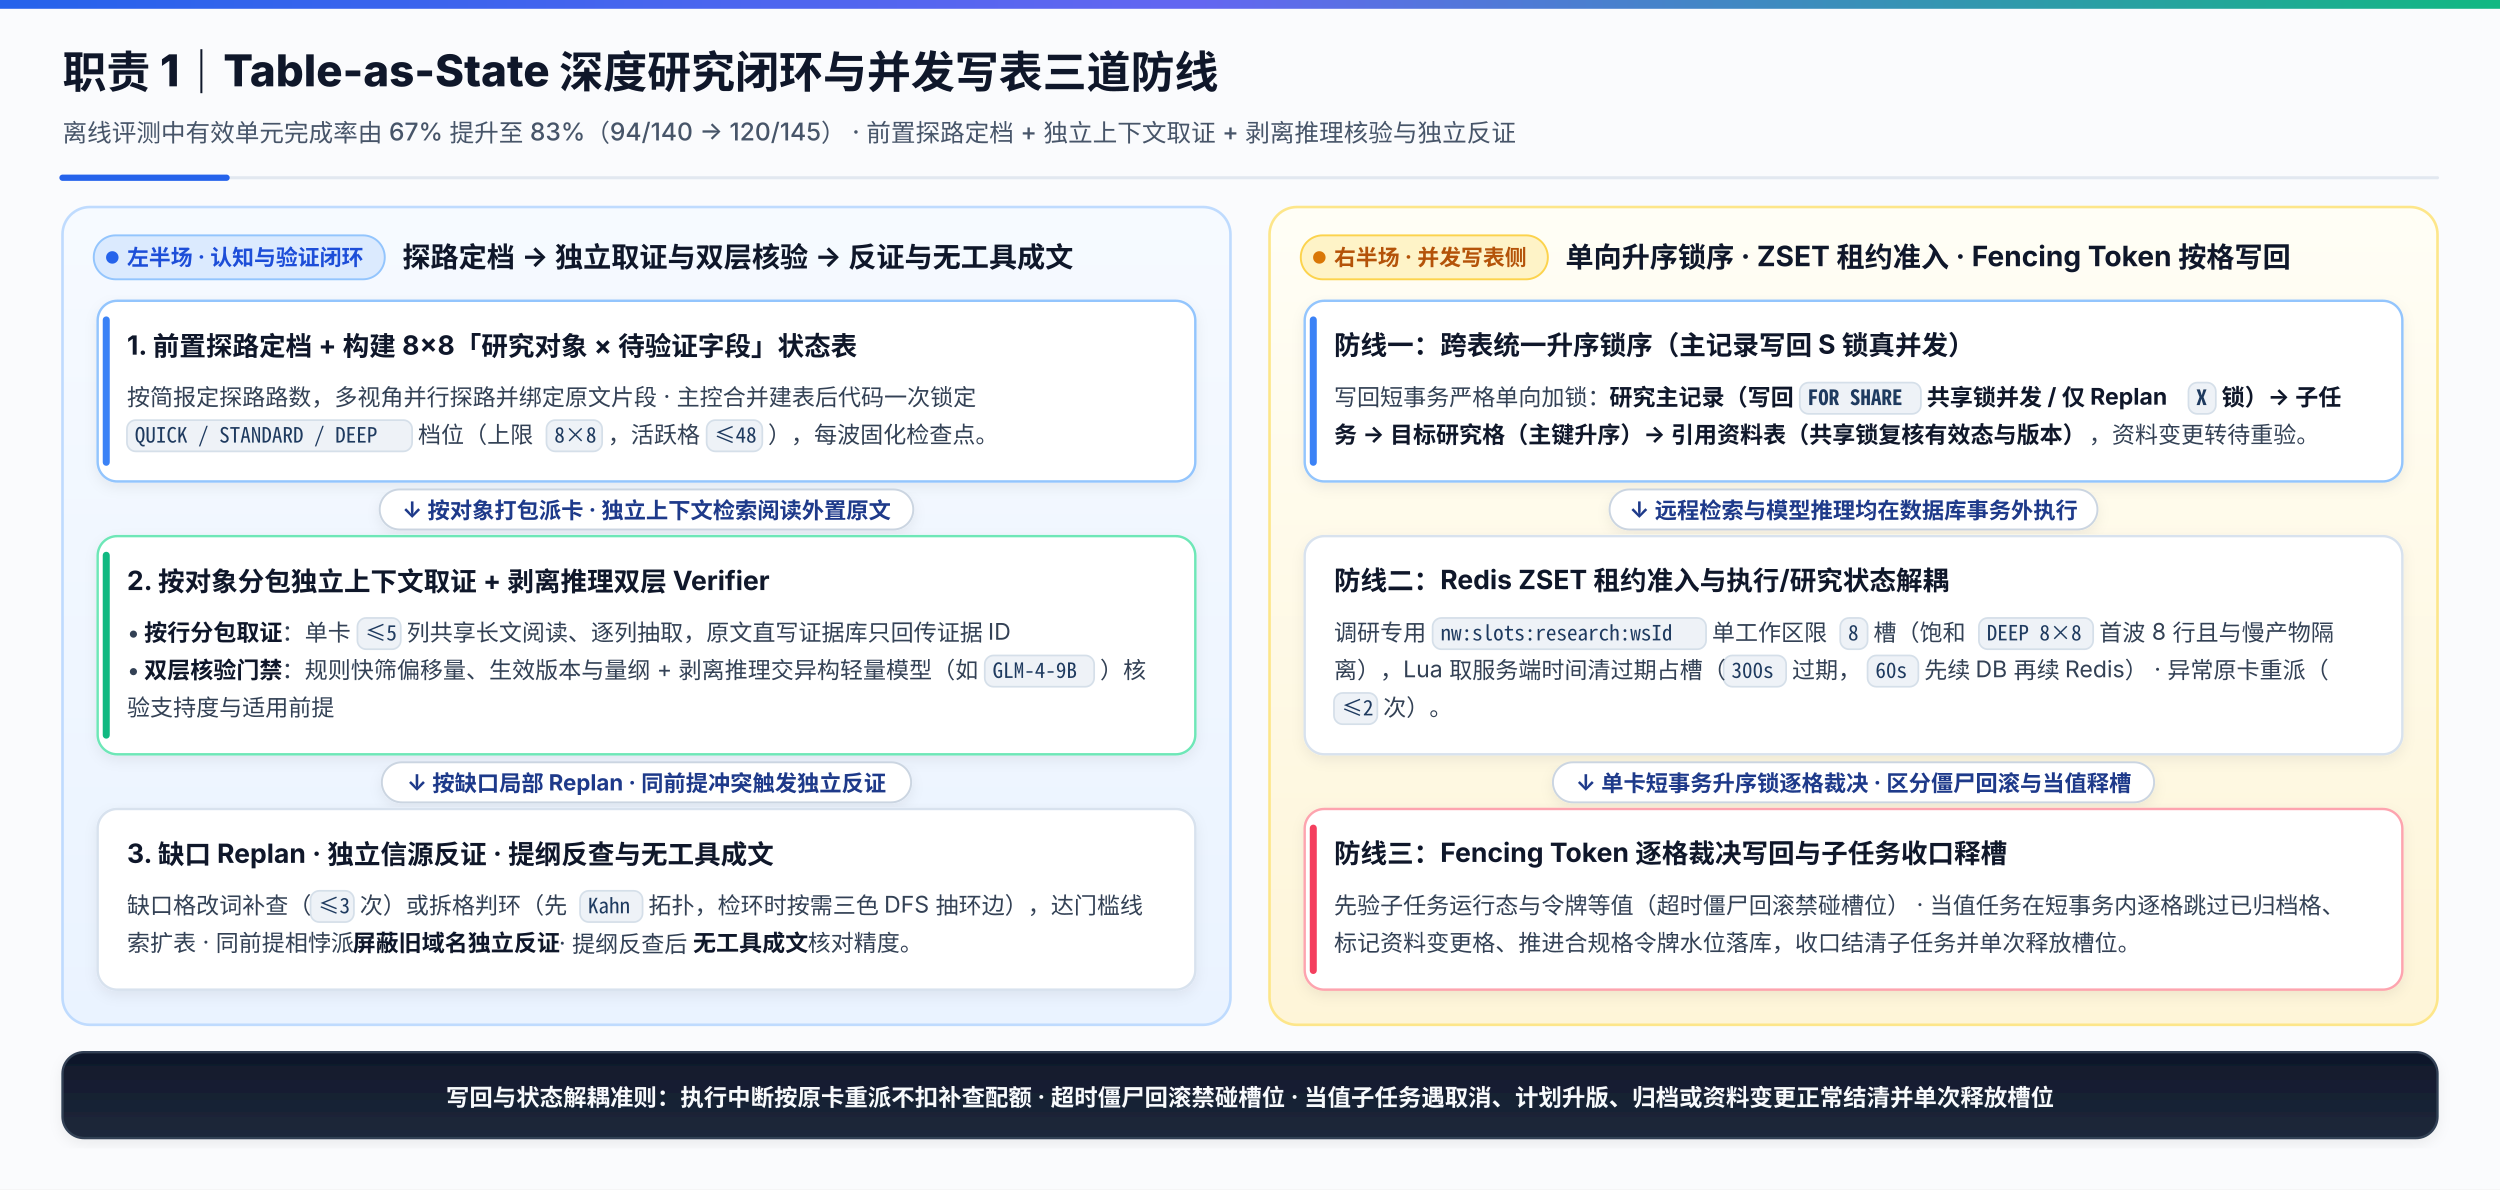
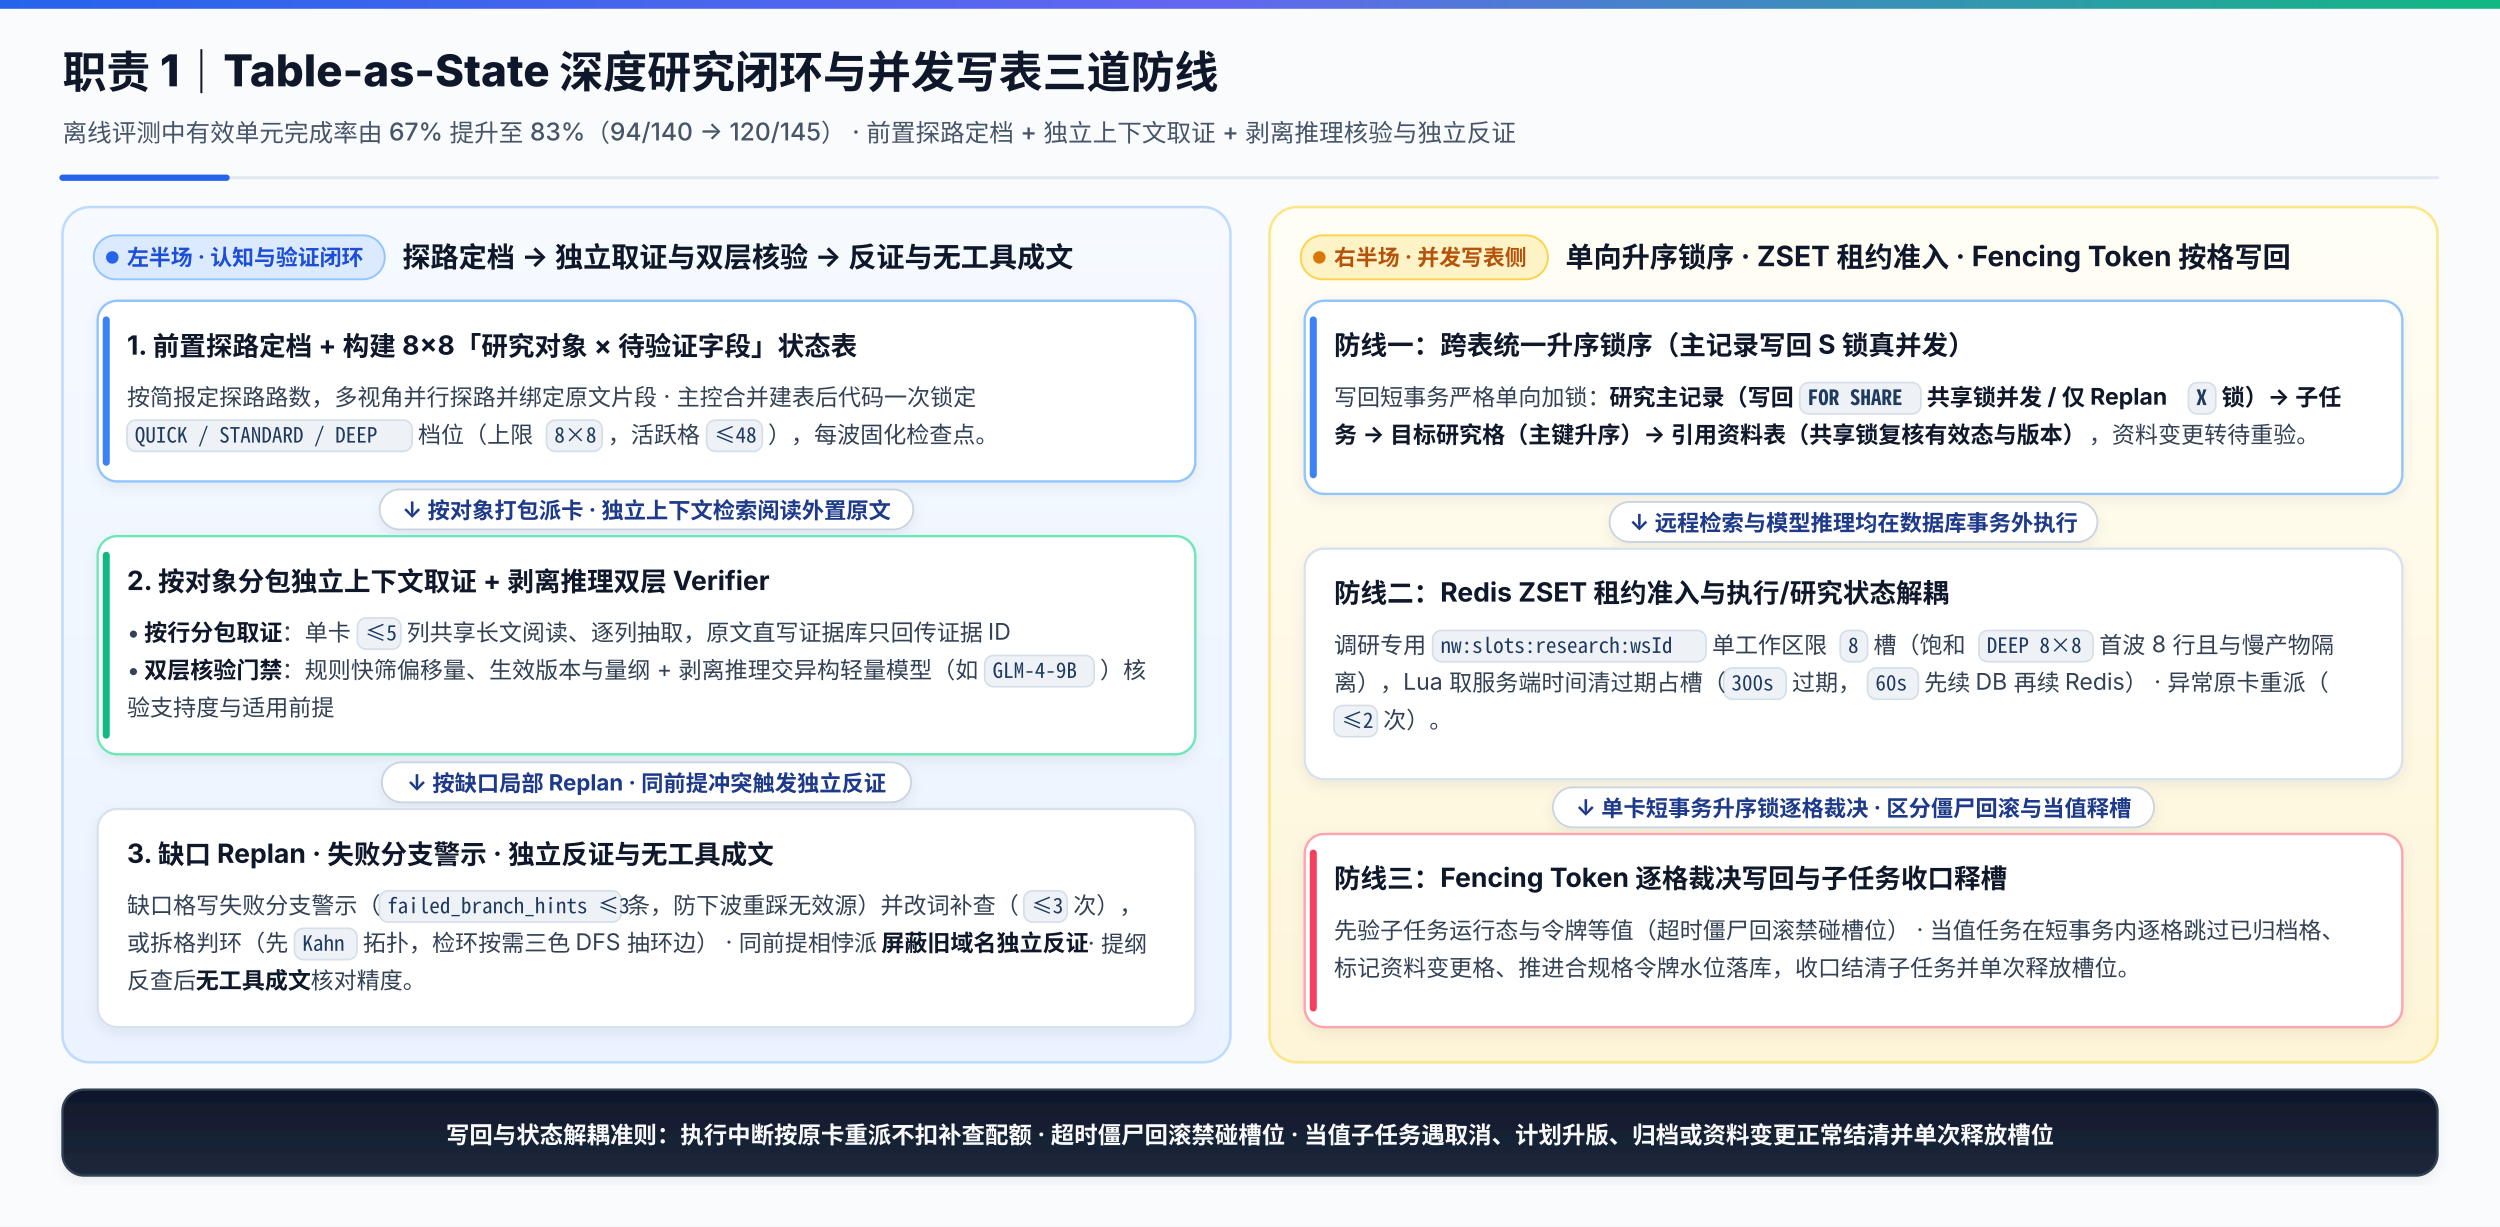
- <svg xmlns="http://www.w3.org/2000/svg" width="1280" height="609" viewBox="0 0 1280 609">
+ <svg xmlns="http://www.w3.org/2000/svg" width="1280" height="628" viewBox="0 0 1280 628">
  <defs>
    <linearGradient id="top-ribbon" x1="0%" y1="0%" x2="100%" y2="0%">
      <stop offset="0%" stop-color="#2563eb" />
      <stop offset="48%" stop-color="#6366f1" />
      <stop offset="100%" stop-color="#10b981" />
    </linearGradient>
    <filter id="card-shadow" x="-4%" y="-6%" width="108%" height="118%">
      <feDropShadow dx="0" dy="2.5" stdDeviation="3.2" flood-color="#0f172a" flood-opacity="0.065" />
    </filter>
    <linearGradient id="vg_0" x1="0%" y1="0%" x2="0%" y2="100%">
      <stop offset="0%" stop-color="#f6faff" />
      <stop offset="100%" stop-color="#eaf3ff" />
    </linearGradient>
    <linearGradient id="vg_1" x1="0%" y1="0%" x2="0%" y2="100%">
      <stop offset="0%" stop-color="#fffef6" />
      <stop offset="100%" stop-color="#fef5d8" />
    </linearGradient>
    <linearGradient id="vg_2" x1="0%" y1="0%" x2="0%" y2="100%">
      <stop offset="0%" stop-color="#0f172a" />
      <stop offset="100%" stop-color="#1e293b" />
    </linearGradient>
  </defs>
-   <rect x="0" y="0" width="1280" height="609" fill="#fafbfd" />
+   <rect x="0" y="0" width="1280" height="628" fill="#fafbfd" />
  <rect x="0" y="0" width="1280" height="4.5" fill="url(#top-ribbon)" />
  <line x1="32.0" y1="91.0" x2="1248.0" y2="91.0" stroke="#e2e8f0" stroke-width="1.6" stroke-linecap="round" />
  <line x1="32.0" y1="91.0" x2="116.0" y2="91.0" stroke="#2563eb" stroke-width="3.2" stroke-linecap="round" />
-   <rect x="32.0" y="106.0" width="598.0" height="418.7" fill="url(#vg_0)" stroke="#bfdbfe" stroke-width="1.35" rx="14" ry="14" />
+   <rect x="32.0" y="106.0" width="598.0" height="437.9" fill="url(#vg_0)" stroke="#bfdbfe" stroke-width="1.35" rx="14" ry="14" />
  <rect x="48.0" y="120.5" width="149.0" height="22.5" fill="#dbeafe" stroke="#93c5fd" stroke-width="1.0" rx="11.2" ry="11.2" />
-   <rect x="650.0" y="106.0" width="598.0" height="418.7" fill="url(#vg_1)" stroke="#fde68a" stroke-width="1.35" rx="14" ry="14" />
+   <rect x="650.0" y="106.0" width="598.0" height="437.9" fill="url(#vg_1)" stroke="#fde68a" stroke-width="1.35" rx="14" ry="14" />
  <rect x="666.0" y="120.5" width="126.5" height="22.5" fill="#fef3c7" stroke="#fcd34d" stroke-width="1.0" rx="11.2" ry="11.2" />
  <rect x="50.0" y="154.0" width="562.0" height="92.5" fill="#ffffff" stroke="#93c5fd" stroke-width="1.25" rx="10" ry="10" filter="url(#card-shadow)" />
  <rect x="52.6" y="162.0" width="3.6" height="76.5" fill="#3b82f6" rx="1.8" ry="1.8" />
  <rect x="65.0" y="215.1" width="146.0" height="16.0" fill="#eef2f7" stroke="#d5dfe9" stroke-width="0.9" rx="4.5" ry="4.5" />
  <rect x="279.8" y="215.1" width="28.5" height="16.0" fill="#eef2f7" stroke="#d5dfe9" stroke-width="0.9" rx="4.5" ry="4.5" />
  <rect x="361.8" y="215.1" width="28.5" height="16.0" fill="#eef2f7" stroke="#d5dfe9" stroke-width="0.9" rx="4.5" ry="4.5" />
  <rect x="194.4" y="250.6" width="273.2" height="20.5" fill="#ffffff" stroke="#cbd5e1" stroke-width="1.0" rx="10.2" ry="10.2" filter="url(#card-shadow)" />
  <rect x="50.0" y="274.5" width="562.0" height="111.7" fill="#ffffff" stroke="#6ee7b7" stroke-width="1.25" rx="10" ry="10" filter="url(#card-shadow)" />
  <rect x="52.6" y="282.5" width="3.6" height="95.7" fill="#10b981" rx="1.8" ry="1.8" />
  <rect x="183.0" y="316.4" width="22.2" height="16.0" fill="#eef2f7" stroke="#d5dfe9" stroke-width="0.9" rx="4.5" ry="4.5" />
  <rect x="504.2" y="335.6" width="56.0" height="16.0" fill="#eef2f7" stroke="#d5dfe9" stroke-width="0.9" rx="4.5" ry="4.5" />
  <rect x="195.5" y="390.3" width="271.0" height="20.5" fill="#ffffff" stroke="#cbd5e1" stroke-width="1.0" rx="10.2" ry="10.2" filter="url(#card-shadow)" />
-   <rect x="50.0" y="414.2" width="562.0" height="92.5" fill="#ffffff" stroke="#d8e2ee" stroke-width="1.25" rx="10" ry="10" filter="url(#card-shadow)" />
-   <rect x="159.0" y="456.1" width="22.2" height="16.0" fill="#eef2f7" stroke="#d5dfe9" stroke-width="0.9" rx="4.5" ry="4.5" />
-   <rect x="297.0" y="456.1" width="32.0" height="16.0" fill="#eef2f7" stroke="#d5dfe9" stroke-width="0.9" rx="4.5" ry="4.5" />
-   <rect x="668.0" y="154.0" width="562.0" height="92.5" fill="#ffffff" stroke="#93c5fd" stroke-width="1.25" rx="10" ry="10" filter="url(#card-shadow)" />
-   <rect x="670.6" y="162.0" width="3.6" height="76.5" fill="#3b82f6" rx="1.8" ry="1.8" />
+   <rect x="50.0" y="414.2" width="562.0" height="111.7" fill="#ffffff" stroke="#d8e2ee" stroke-width="1.25" rx="10" ry="10" filter="url(#card-shadow)" />
+   <rect x="194.2" y="456.1" width="123.8" height="16.0" fill="#eef2f7" stroke="#d5dfe9" stroke-width="0.9" rx="4.5" ry="4.5" />
+   <rect x="524.2" y="456.1" width="22.2" height="16.0" fill="#eef2f7" stroke="#d5dfe9" stroke-width="0.9" rx="4.5" ry="4.5" />
+   <rect x="150.8" y="475.3" width="32.0" height="16.0" fill="#eef2f7" stroke="#d5dfe9" stroke-width="0.9" rx="4.5" ry="4.5" />
+   <rect x="668.0" y="154.0" width="562.0" height="98.9" fill="#ffffff" stroke="#93c5fd" stroke-width="1.25" rx="10" ry="10" filter="url(#card-shadow)" />
+   <rect x="670.6" y="162.0" width="3.6" height="82.9" fill="#3b82f6" rx="1.8" ry="1.8" />
  <rect x="921.5" y="195.9" width="62.0" height="16.0" fill="#eef2f7" stroke="#d5dfe9" stroke-width="0.9" rx="4.5" ry="4.5" />
  <rect x="1120.5" y="195.9" width="14.0" height="16.0" fill="#eef2f7" stroke="#d5dfe9" stroke-width="0.9" rx="4.5" ry="4.5" />
-   <rect x="824.1" y="250.6" width="249.8" height="20.5" fill="#ffffff" stroke="#cbd5e1" stroke-width="1.0" rx="10.2" ry="10.2" filter="url(#card-shadow)" />
-   <rect x="668.0" y="274.5" width="562.0" height="111.7" fill="#ffffff" stroke="#d8e2ee" stroke-width="1.25" rx="10" ry="10" filter="url(#card-shadow)" />
-   <rect x="733.5" y="316.4" width="140.0" height="16.0" fill="#eef2f7" stroke="#d5dfe9" stroke-width="0.9" rx="4.5" ry="4.5" />
-   <rect x="942.2" y="316.4" width="14.0" height="16.0" fill="#eef2f7" stroke="#d5dfe9" stroke-width="0.9" rx="4.5" ry="4.5" />
-   <rect x="1013.2" y="316.4" width="58.5" height="16.0" fill="#eef2f7" stroke="#d5dfe9" stroke-width="0.9" rx="4.5" ry="4.5" />
-   <rect x="882.5" y="335.6" width="32.0" height="16.0" fill="#eef2f7" stroke="#d5dfe9" stroke-width="0.9" rx="4.5" ry="4.5" />
-   <rect x="956.2" y="335.6" width="26.0" height="16.0" fill="#eef2f7" stroke="#d5dfe9" stroke-width="0.9" rx="4.5" ry="4.5" />
-   <rect x="683.0" y="354.8" width="22.2" height="16.0" fill="#eef2f7" stroke="#d5dfe9" stroke-width="0.9" rx="4.5" ry="4.5" />
-   <rect x="795.1" y="390.3" width="307.8" height="20.5" fill="#ffffff" stroke="#cbd5e1" stroke-width="1.0" rx="10.2" ry="10.2" filter="url(#card-shadow)" />
-   <rect x="668.0" y="414.2" width="562.0" height="92.5" fill="#ffffff" stroke="#fda4af" stroke-width="1.25" rx="10" ry="10" filter="url(#card-shadow)" />
-   <rect x="670.6" y="422.2" width="3.6" height="76.5" fill="#f43f5e" rx="1.8" ry="1.8" />
-   <rect x="32.0" y="538.7" width="1216.0" height="44.0" fill="url(#vg_2)" stroke="#334155" stroke-width="1.2" rx="11" ry="11" filter="url(#card-shadow)" />
+   <rect x="824.1" y="257.0" width="249.8" height="20.5" fill="#ffffff" stroke="#cbd5e1" stroke-width="1.0" rx="10.2" ry="10.2" filter="url(#card-shadow)" />
+   <rect x="668.0" y="280.9" width="562.0" height="118.1" fill="#ffffff" stroke="#d8e2ee" stroke-width="1.25" rx="10" ry="10" filter="url(#card-shadow)" />
+   <rect x="733.5" y="322.8" width="140.0" height="16.0" fill="#eef2f7" stroke="#d5dfe9" stroke-width="0.9" rx="4.5" ry="4.5" />
+   <rect x="942.2" y="322.8" width="14.0" height="16.0" fill="#eef2f7" stroke="#d5dfe9" stroke-width="0.9" rx="4.5" ry="4.5" />
+   <rect x="1013.2" y="322.8" width="58.5" height="16.0" fill="#eef2f7" stroke="#d5dfe9" stroke-width="0.9" rx="4.5" ry="4.5" />
+   <rect x="882.5" y="342.0" width="32.0" height="16.0" fill="#eef2f7" stroke="#d5dfe9" stroke-width="0.9" rx="4.5" ry="4.5" />
+   <rect x="956.2" y="342.0" width="26.0" height="16.0" fill="#eef2f7" stroke="#d5dfe9" stroke-width="0.9" rx="4.5" ry="4.5" />
+   <rect x="683.0" y="361.2" width="22.2" height="16.0" fill="#eef2f7" stroke="#d5dfe9" stroke-width="0.9" rx="4.5" ry="4.5" />
+   <rect x="795.1" y="403.1" width="307.8" height="20.5" fill="#ffffff" stroke="#cbd5e1" stroke-width="1.0" rx="10.2" ry="10.2" filter="url(#card-shadow)" />
+   <rect x="668.0" y="427.0" width="562.0" height="98.9" fill="#ffffff" stroke="#fda4af" stroke-width="1.25" rx="10" ry="10" filter="url(#card-shadow)" />
+   <rect x="670.6" y="435.0" width="3.6" height="82.9" fill="#f43f5e" rx="1.8" ry="1.8" />
+   <rect x="32.0" y="557.9" width="1216.0" height="44.0" fill="url(#vg_2)" stroke="#334155" stroke-width="1.2" rx="11" ry="11" filter="url(#card-shadow)" />
  <circle cx="57.5" cy="131.8" r="3.2" fill="#2563eb" />
  <circle cx="675.5" cy="131.8" r="3.2" fill="#d97706" />
  <text x="32.0" y="45.0" font-family="Inter, Noto Sans CJK SC, Noto Sans SC, PingFang SC, Microsoft YaHei, sans-serif" font-size="22.5px" font-weight="800" fill="#0f172a">职责 1｜Table-as-State 深度研究闭环与并发写表三道防线</text>
  <text x="32.0" y="72.5" font-family="Inter, Noto Sans CJK SC, Noto Sans SC, PingFang SC, Microsoft YaHei, sans-serif" font-size="12.6px" font-weight="500" fill="#475569">离线评测中有效单元完成率由 67% 提升至 83%（94/140 → 120/145） · 前置探路定档 + 独立上下文取证 + 剥离推理核验与独立反证</text>
  <text x="65.0" y="135.8" font-family="Inter, Noto Sans CJK SC, Noto Sans SC, PingFang SC, Microsoft YaHei, sans-serif" font-size="11.2px" font-weight="700" fill="#1d4ed8">左半场 · 认知与验证闭环</text>
  <text x="206.0" y="136.8" font-family="Inter, Noto Sans CJK SC, Noto Sans SC, PingFang SC, Microsoft YaHei, sans-serif" font-size="14.4px" font-weight="700" fill="#0f172a">探路定档 → 独立取证与双层核验 → 反证与无工具成文</text>
  <text x="683.0" y="135.8" font-family="Inter, Noto Sans CJK SC, Noto Sans SC, PingFang SC, Microsoft YaHei, sans-serif" font-size="11.2px" font-weight="700" fill="#b45309">右半场 · 并发写表侧</text>
  <text x="801.5" y="136.8" font-family="Inter, Noto Sans CJK SC, Noto Sans SC, PingFang SC, Microsoft YaHei, sans-serif" font-size="14.4px" font-weight="700" fill="#0f172a">单向升序锁序 · ZSET 租约准入 · Fencing Token 按格写回</text>
  <text x="65.0" y="181.6" font-family="Inter, Noto Sans CJK SC, Noto Sans SC, PingFang SC, Microsoft YaHei, sans-serif" font-size="13.6px" font-weight="700" fill="#0f172a">1. 前置探路定档 + 构建 8×8「研究对象 × 待验证字段」状态表</text>
  <text x="65.0" y="207.6" font-family="Inter, Noto Sans CJK SC, Noto Sans SC, PingFang SC, Microsoft YaHei, sans-serif" font-size="11.8px" font-weight="400" fill="#334155">按简报定探路路数，多视角并行探路并绑定原文片段 · 主控合并建表后代码一次锁定 </text>
  <text x="69.0" y="226.6" font-family="Cascadia Mono, JetBrains Mono, Consolas, Noto Sans Mono CJK SC, monospace" font-size="10.8px" font-weight="400" fill="#1e3a5f">QUICK / STANDARD / DEEP</text>
  <text x="214.0" y="226.8" font-family="Inter, Noto Sans CJK SC, Noto Sans SC, PingFang SC, Microsoft YaHei, sans-serif" font-size="11.8px" font-weight="400" fill="#334155"> 档位（上限 </text>
  <text x="283.8" y="226.6" font-family="Cascadia Mono, JetBrains Mono, Consolas, Noto Sans Mono CJK SC, monospace" font-size="10.8px" font-weight="400" fill="#1e3a5f">8×8</text>
  <text x="311.2" y="226.8" font-family="Inter, Noto Sans CJK SC, Noto Sans SC, PingFang SC, Microsoft YaHei, sans-serif" font-size="11.8px" font-weight="400" fill="#334155">，活跃格 </text>
  <text x="365.8" y="226.6" font-family="Cascadia Mono, JetBrains Mono, Consolas, Noto Sans Mono CJK SC, monospace" font-size="10.8px" font-weight="400" fill="#1e3a5f">≤48</text>
  <text x="393.2" y="226.8" font-family="Inter, Noto Sans CJK SC, Noto Sans SC, PingFang SC, Microsoft YaHei, sans-serif" font-size="11.8px" font-weight="400" fill="#334155">），每波固化检查点。</text>
  <text x="331.0" y="265.0" font-family="Inter, Noto Sans CJK SC, Noto Sans SC, PingFang SC, Microsoft YaHei, sans-serif" font-size="11.4px" font-weight="700" fill="#1e3a8a" text-anchor="middle">↓ 按对象打包派卡 · 独立上下文检索阅读外置原文</text>
  <text x="65.0" y="302.1" font-family="Inter, Noto Sans CJK SC, Noto Sans SC, PingFang SC, Microsoft YaHei, sans-serif" font-size="13.6px" font-weight="700" fill="#0f172a">2. 按对象分包独立上下文取证 + 剥离推理双层 Verifier</text>
  <text x="65.0" y="328.1" font-family="Inter, Noto Sans CJK SC, Noto Sans SC, PingFang SC, Microsoft YaHei, sans-serif" font-size="11.8px" font-weight="400" fill="#334155">• </text>
  <text x="73.8" y="328.1" font-family="Inter, Noto Sans CJK SC, Noto Sans SC, PingFang SC, Microsoft YaHei, sans-serif" font-size="11.8px" font-weight="700" fill="#0f172a">按行分包取证</text>
  <text x="144.2" y="328.1" font-family="Inter, Noto Sans CJK SC, Noto Sans SC, PingFang SC, Microsoft YaHei, sans-serif" font-size="11.8px" font-weight="400" fill="#334155">：单卡 </text>
  <text x="187.0" y="327.9" font-family="Cascadia Mono, JetBrains Mono, Consolas, Noto Sans Mono CJK SC, monospace" font-size="10.8px" font-weight="400" fill="#1e3a5f">≤5</text>
  <text x="208.2" y="328.1" font-family="Inter, Noto Sans CJK SC, Noto Sans SC, PingFang SC, Microsoft YaHei, sans-serif" font-size="11.8px" font-weight="400" fill="#334155"> 列共享长文阅读、逐列抽取，原文直写证据库只回传证据 ID</text>
  <text x="65.0" y="347.3" font-family="Inter, Noto Sans CJK SC, Noto Sans SC, PingFang SC, Microsoft YaHei, sans-serif" font-size="11.8px" font-weight="400" fill="#334155">• </text>
  <text x="73.8" y="347.3" font-family="Inter, Noto Sans CJK SC, Noto Sans SC, PingFang SC, Microsoft YaHei, sans-serif" font-size="11.8px" font-weight="700" fill="#0f172a">双层核验门禁</text>
  <text x="144.2" y="347.3" font-family="Inter, Noto Sans CJK SC, Noto Sans SC, PingFang SC, Microsoft YaHei, sans-serif" font-size="11.8px" font-weight="400" fill="#334155">：规则快筛偏移量、生效版本与量纲 + 剥离推理交异构轻量模型（如 </text>
  <text x="508.2" y="347.1" font-family="Cascadia Mono, JetBrains Mono, Consolas, Noto Sans Mono CJK SC, monospace" font-size="10.8px" font-weight="400" fill="#1e3a5f">GLM-4-9B</text>
  <text x="563.2" y="347.3" font-family="Inter, Noto Sans CJK SC, Noto Sans SC, PingFang SC, Microsoft YaHei, sans-serif" font-size="11.8px" font-weight="400" fill="#334155">）核</text>
  <text x="65.0" y="366.5" font-family="Inter, Noto Sans CJK SC, Noto Sans SC, PingFang SC, Microsoft YaHei, sans-serif" font-size="11.8px" font-weight="400" fill="#334155">验支持度与适用前提</text>
  <text x="331.0" y="404.7" font-family="Inter, Noto Sans CJK SC, Noto Sans SC, PingFang SC, Microsoft YaHei, sans-serif" font-size="11.4px" font-weight="700" fill="#1e3a8a" text-anchor="middle">↓ 按缺口局部 Replan · 同前提冲突触发独立反证</text>
-   <text x="65.0" y="441.8" font-family="Inter, Noto Sans CJK SC, Noto Sans SC, PingFang SC, Microsoft YaHei, sans-serif" font-size="13.6px" font-weight="700" fill="#0f172a">3. 缺口 Replan · 独立信源反证 · 提纲反查与无工具成文</text>
-   <text x="65.0" y="467.8" font-family="Inter, Noto Sans CJK SC, Noto Sans SC, PingFang SC, Microsoft YaHei, sans-serif" font-size="11.8px" font-weight="400" fill="#334155">缺口格改词补查（</text>
-   <text x="163.0" y="467.6" font-family="Cascadia Mono, JetBrains Mono, Consolas, Noto Sans Mono CJK SC, monospace" font-size="10.8px" font-weight="400" fill="#1e3a5f">≤3</text>
-   <text x="184.2" y="467.8" font-family="Inter, Noto Sans CJK SC, Noto Sans SC, PingFang SC, Microsoft YaHei, sans-serif" font-size="11.8px" font-weight="400" fill="#334155"> 次）或拆格判环（先 </text>
-   <text x="301.0" y="467.6" font-family="Cascadia Mono, JetBrains Mono, Consolas, Noto Sans Mono CJK SC, monospace" font-size="10.8px" font-weight="400" fill="#1e3a5f">Kahn</text>
-   <text x="332.0" y="467.8" font-family="Inter, Noto Sans CJK SC, Noto Sans SC, PingFang SC, Microsoft YaHei, sans-serif" font-size="11.8px" font-weight="400" fill="#334155"> 拓扑，检环时按需三色 DFS 抽环边），达门槛线</text>
-   <text x="65.0" y="487.0" font-family="Inter, Noto Sans CJK SC, Noto Sans SC, PingFang SC, Microsoft YaHei, sans-serif" font-size="11.8px" font-weight="400" fill="#334155">索扩表 · 同前提相悖派</text>
-   <text x="180.5" y="487.0" font-family="Inter, Noto Sans CJK SC, Noto Sans SC, PingFang SC, Microsoft YaHei, sans-serif" font-size="11.8px" font-weight="700" fill="#0f172a">屏蔽旧域名独立反证</text>
-   <text x="286.2" y="487.0" font-family="Inter, Noto Sans CJK SC, Noto Sans SC, PingFang SC, Microsoft YaHei, sans-serif" font-size="11.8px" font-weight="400" fill="#334155"> · 提纲反查后</text>
-   <text x="354.8" y="487.0" font-family="Inter, Noto Sans CJK SC, Noto Sans SC, PingFang SC, Microsoft YaHei, sans-serif" font-size="11.8px" font-weight="700" fill="#0f172a">无工具成文</text>
-   <text x="413.5" y="487.0" font-family="Inter, Noto Sans CJK SC, Noto Sans SC, PingFang SC, Microsoft YaHei, sans-serif" font-size="11.8px" font-weight="400" fill="#334155">核对精度。</text>
+   <text x="65.0" y="441.8" font-family="Inter, Noto Sans CJK SC, Noto Sans SC, PingFang SC, Microsoft YaHei, sans-serif" font-size="13.6px" font-weight="700" fill="#0f172a">3. 缺口 Replan · 失败分支警示 · 独立反证与无工具成文</text>
+   <text x="65.0" y="467.8" font-family="Inter, Noto Sans CJK SC, Noto Sans SC, PingFang SC, Microsoft YaHei, sans-serif" font-size="11.8px" font-weight="400" fill="#334155">缺口格写失败分支警示（</text>
+   <text x="198.2" y="467.6" font-family="Cascadia Mono, JetBrains Mono, Consolas, Noto Sans Mono CJK SC, monospace" font-size="10.8px" font-weight="400" fill="#1e3a5f">failed_branch_hints ≤3</text>
+   <text x="321.0" y="467.8" font-family="Inter, Noto Sans CJK SC, Noto Sans SC, PingFang SC, Microsoft YaHei, sans-serif" font-size="11.8px" font-weight="400" fill="#334155"> 条，防下波重踩无效源）并改词补查（</text>
+   <text x="528.2" y="467.6" font-family="Cascadia Mono, JetBrains Mono, Consolas, Noto Sans Mono CJK SC, monospace" font-size="10.8px" font-weight="400" fill="#1e3a5f">≤3</text>
+   <text x="549.5" y="467.8" font-family="Inter, Noto Sans CJK SC, Noto Sans SC, PingFang SC, Microsoft YaHei, sans-serif" font-size="11.8px" font-weight="400" fill="#334155"> 次），</text>
+   <text x="65.0" y="487.0" font-family="Inter, Noto Sans CJK SC, Noto Sans SC, PingFang SC, Microsoft YaHei, sans-serif" font-size="11.8px" font-weight="400" fill="#334155">或拆格判环（先 </text>
+   <text x="154.8" y="486.8" font-family="Cascadia Mono, JetBrains Mono, Consolas, Noto Sans Mono CJK SC, monospace" font-size="10.8px" font-weight="400" fill="#1e3a5f">Kahn</text>
+   <text x="185.8" y="487.0" font-family="Inter, Noto Sans CJK SC, Noto Sans SC, PingFang SC, Microsoft YaHei, sans-serif" font-size="11.8px" font-weight="400" fill="#334155"> 拓扑，检环按需三色 DFS 抽环边） · 同前提相悖派</text>
+   <text x="451.2" y="487.0" font-family="Inter, Noto Sans CJK SC, Noto Sans SC, PingFang SC, Microsoft YaHei, sans-serif" font-size="11.8px" font-weight="700" fill="#0f172a">屏蔽旧域名独立反证</text>
+   <text x="557.0" y="487.0" font-family="Inter, Noto Sans CJK SC, Noto Sans SC, PingFang SC, Microsoft YaHei, sans-serif" font-size="11.8px" font-weight="400" fill="#334155"> · 提纲</text>
+   <text x="65.0" y="506.2" font-family="Inter, Noto Sans CJK SC, Noto Sans SC, PingFang SC, Microsoft YaHei, sans-serif" font-size="11.8px" font-weight="400" fill="#334155">反查后</text>
+   <text x="100.2" y="506.2" font-family="Inter, Noto Sans CJK SC, Noto Sans SC, PingFang SC, Microsoft YaHei, sans-serif" font-size="11.8px" font-weight="700" fill="#0f172a">无工具成文</text>
+   <text x="159.0" y="506.2" font-family="Inter, Noto Sans CJK SC, Noto Sans SC, PingFang SC, Microsoft YaHei, sans-serif" font-size="11.8px" font-weight="400" fill="#334155">核对精度。</text>
  <text x="683.0" y="181.6" font-family="Inter, Noto Sans CJK SC, Noto Sans SC, PingFang SC, Microsoft YaHei, sans-serif" font-size="13.6px" font-weight="700" fill="#0f172a">防线一：跨表统一升序锁序（主记录写回 S 锁真并发）</text>
  <text x="683.0" y="207.6" font-family="Inter, Noto Sans CJK SC, Noto Sans SC, PingFang SC, Microsoft YaHei, sans-serif" font-size="11.8px" font-weight="400" fill="#334155">写回短事务严格单向加锁：</text>
  <text x="824.0" y="207.6" font-family="Inter, Noto Sans CJK SC, Noto Sans SC, PingFang SC, Microsoft YaHei, sans-serif" font-size="11.8px" font-weight="700" fill="#0f172a">研究主记录（写回 </text>
  <text x="925.5" y="207.4" font-family="Cascadia Mono, JetBrains Mono, Consolas, Noto Sans Mono CJK SC, monospace" font-size="10.8px" font-weight="700" fill="#1e3a5f">FOR SHARE</text>
  <text x="986.5" y="207.6" font-family="Inter, Noto Sans CJK SC, Noto Sans SC, PingFang SC, Microsoft YaHei, sans-serif" font-size="11.8px" font-weight="700" fill="#0f172a"> 共享锁并发 / 仅 Replan </text>
  <text x="1124.5" y="207.4" font-family="Cascadia Mono, JetBrains Mono, Consolas, Noto Sans Mono CJK SC, monospace" font-size="10.8px" font-weight="700" fill="#1e3a5f">X</text>
  <text x="1137.5" y="207.6" font-family="Inter, Noto Sans CJK SC, Noto Sans SC, PingFang SC, Microsoft YaHei, sans-serif" font-size="11.8px" font-weight="700" fill="#0f172a"> 锁）→ 子任</text>
  <text x="683.0" y="226.8" font-family="Inter, Noto Sans CJK SC, Noto Sans SC, PingFang SC, Microsoft YaHei, sans-serif" font-size="11.8px" font-weight="700" fill="#0f172a">务 → 目标研究格（主键升序）→ 引用资料表（共享锁复核有效态与版本）</text>
  <text x="1069.5" y="226.8" font-family="Inter, Noto Sans CJK SC, Noto Sans SC, PingFang SC, Microsoft YaHei, sans-serif" font-size="11.8px" font-weight="400" fill="#334155">，资料变更转待重验。</text>
-   <text x="949.0" y="265.0" font-family="Inter, Noto Sans CJK SC, Noto Sans SC, PingFang SC, Microsoft YaHei, sans-serif" font-size="11.4px" font-weight="700" fill="#1e3a8a" text-anchor="middle">↓ 远程检索与模型推理均在数据库事务外执行</text>
-   <text x="683.0" y="302.1" font-family="Inter, Noto Sans CJK SC, Noto Sans SC, PingFang SC, Microsoft YaHei, sans-serif" font-size="13.6px" font-weight="700" fill="#0f172a">防线二：Redis ZSET 租约准入与执行/研究状态解耦</text>
-   <text x="683.0" y="328.1" font-family="Inter, Noto Sans CJK SC, Noto Sans SC, PingFang SC, Microsoft YaHei, sans-serif" font-size="11.8px" font-weight="400" fill="#334155">调研专用 </text>
-   <text x="737.5" y="327.9" font-family="Cascadia Mono, JetBrains Mono, Consolas, Noto Sans Mono CJK SC, monospace" font-size="10.8px" font-weight="400" fill="#1e3a5f">nw:slots:research:wsId</text>
-   <text x="876.5" y="328.1" font-family="Inter, Noto Sans CJK SC, Noto Sans SC, PingFang SC, Microsoft YaHei, sans-serif" font-size="11.8px" font-weight="400" fill="#334155"> 单工作区限 </text>
-   <text x="946.2" y="327.9" font-family="Cascadia Mono, JetBrains Mono, Consolas, Noto Sans Mono CJK SC, monospace" font-size="10.8px" font-weight="400" fill="#1e3a5f">8</text>
-   <text x="959.2" y="328.1" font-family="Inter, Noto Sans CJK SC, Noto Sans SC, PingFang SC, Microsoft YaHei, sans-serif" font-size="11.8px" font-weight="400" fill="#334155"> 槽（饱和 </text>
-   <text x="1017.2" y="327.9" font-family="Cascadia Mono, JetBrains Mono, Consolas, Noto Sans Mono CJK SC, monospace" font-size="10.8px" font-weight="400" fill="#1e3a5f">DEEP 8×8</text>
-   <text x="1074.8" y="328.1" font-family="Inter, Noto Sans CJK SC, Noto Sans SC, PingFang SC, Microsoft YaHei, sans-serif" font-size="11.8px" font-weight="400" fill="#334155"> 首波 8 行且与慢产物隔</text>
-   <text x="683.0" y="347.3" font-family="Inter, Noto Sans CJK SC, Noto Sans SC, PingFang SC, Microsoft YaHei, sans-serif" font-size="11.8px" font-weight="400" fill="#334155">离），Lua 取服务端时间清过期占槽（</text>
-   <text x="886.5" y="347.1" font-family="Cascadia Mono, JetBrains Mono, Consolas, Noto Sans Mono CJK SC, monospace" font-size="10.8px" font-weight="400" fill="#1e3a5f">300s</text>
-   <text x="917.5" y="347.3" font-family="Inter, Noto Sans CJK SC, Noto Sans SC, PingFang SC, Microsoft YaHei, sans-serif" font-size="11.8px" font-weight="400" fill="#334155"> 过期，</text>
-   <text x="960.2" y="347.1" font-family="Cascadia Mono, JetBrains Mono, Consolas, Noto Sans Mono CJK SC, monospace" font-size="10.8px" font-weight="400" fill="#1e3a5f">60s</text>
-   <text x="985.2" y="347.3" font-family="Inter, Noto Sans CJK SC, Noto Sans SC, PingFang SC, Microsoft YaHei, sans-serif" font-size="11.8px" font-weight="400" fill="#334155"> 先续 DB 再续 Redis） · 异常原卡重派（</text>
-   <text x="687.0" y="366.3" font-family="Cascadia Mono, JetBrains Mono, Consolas, Noto Sans Mono CJK SC, monospace" font-size="10.8px" font-weight="400" fill="#1e3a5f">≤2</text>
-   <text x="708.2" y="366.5" font-family="Inter, Noto Sans CJK SC, Noto Sans SC, PingFang SC, Microsoft YaHei, sans-serif" font-size="11.8px" font-weight="400" fill="#334155"> 次）。</text>
-   <text x="949.0" y="404.7" font-family="Inter, Noto Sans CJK SC, Noto Sans SC, PingFang SC, Microsoft YaHei, sans-serif" font-size="11.4px" font-weight="700" fill="#1e3a8a" text-anchor="middle">↓ 单卡短事务升序锁逐格裁决 · 区分僵尸回滚与当值释槽</text>
-   <text x="683.0" y="441.8" font-family="Inter, Noto Sans CJK SC, Noto Sans SC, PingFang SC, Microsoft YaHei, sans-serif" font-size="13.6px" font-weight="700" fill="#0f172a">防线三：Fencing Token 逐格裁决写回与子任务收口释槽</text>
-   <text x="683.0" y="467.8" font-family="Inter, Noto Sans CJK SC, Noto Sans SC, PingFang SC, Microsoft YaHei, sans-serif" font-size="11.8px" font-weight="400" fill="#334155">先验子任务运行态与令牌等值（超时僵尸回滚禁碰槽位） · 当值任务在短事务内逐格跳过已归档格、</text>
-   <text x="683.0" y="487.0" font-family="Inter, Noto Sans CJK SC, Noto Sans SC, PingFang SC, Microsoft YaHei, sans-serif" font-size="11.8px" font-weight="400" fill="#334155">标记资料变更格、推进合规格令牌水位落库，收口结清子任务并单次释放槽位。</text>
-   <text x="640.0" y="566.2" font-family="Inter, Noto Sans CJK SC, Noto Sans SC, PingFang SC, Microsoft YaHei, sans-serif" font-size="12.0px" font-weight="700" fill="#f8fafc" text-anchor="middle">写回与状态解耦准则：执行中断按原卡重派不扣补查配额 · 超时僵尸回滚禁碰槽位 · 当值子任务遇取消、计划升版、归档或资料变更正常结清并单次释放槽位</text>
+   <text x="949.0" y="271.4" font-family="Inter, Noto Sans CJK SC, Noto Sans SC, PingFang SC, Microsoft YaHei, sans-serif" font-size="11.4px" font-weight="700" fill="#1e3a8a" text-anchor="middle">↓ 远程检索与模型推理均在数据库事务外执行</text>
+   <text x="683.0" y="308.5" font-family="Inter, Noto Sans CJK SC, Noto Sans SC, PingFang SC, Microsoft YaHei, sans-serif" font-size="13.6px" font-weight="700" fill="#0f172a">防线二：Redis ZSET 租约准入与执行/研究状态解耦</text>
+   <text x="683.0" y="334.5" font-family="Inter, Noto Sans CJK SC, Noto Sans SC, PingFang SC, Microsoft YaHei, sans-serif" font-size="11.8px" font-weight="400" fill="#334155">调研专用 </text>
+   <text x="737.5" y="334.3" font-family="Cascadia Mono, JetBrains Mono, Consolas, Noto Sans Mono CJK SC, monospace" font-size="10.8px" font-weight="400" fill="#1e3a5f">nw:slots:research:wsId</text>
+   <text x="876.5" y="334.5" font-family="Inter, Noto Sans CJK SC, Noto Sans SC, PingFang SC, Microsoft YaHei, sans-serif" font-size="11.8px" font-weight="400" fill="#334155"> 单工作区限 </text>
+   <text x="946.2" y="334.3" font-family="Cascadia Mono, JetBrains Mono, Consolas, Noto Sans Mono CJK SC, monospace" font-size="10.8px" font-weight="400" fill="#1e3a5f">8</text>
+   <text x="959.2" y="334.5" font-family="Inter, Noto Sans CJK SC, Noto Sans SC, PingFang SC, Microsoft YaHei, sans-serif" font-size="11.8px" font-weight="400" fill="#334155"> 槽（饱和 </text>
+   <text x="1017.2" y="334.3" font-family="Cascadia Mono, JetBrains Mono, Consolas, Noto Sans Mono CJK SC, monospace" font-size="10.8px" font-weight="400" fill="#1e3a5f">DEEP 8×8</text>
+   <text x="1074.8" y="334.5" font-family="Inter, Noto Sans CJK SC, Noto Sans SC, PingFang SC, Microsoft YaHei, sans-serif" font-size="11.8px" font-weight="400" fill="#334155"> 首波 8 行且与慢产物隔</text>
+   <text x="683.0" y="353.7" font-family="Inter, Noto Sans CJK SC, Noto Sans SC, PingFang SC, Microsoft YaHei, sans-serif" font-size="11.8px" font-weight="400" fill="#334155">离），Lua 取服务端时间清过期占槽（</text>
+   <text x="886.5" y="353.5" font-family="Cascadia Mono, JetBrains Mono, Consolas, Noto Sans Mono CJK SC, monospace" font-size="10.8px" font-weight="400" fill="#1e3a5f">300s</text>
+   <text x="917.5" y="353.7" font-family="Inter, Noto Sans CJK SC, Noto Sans SC, PingFang SC, Microsoft YaHei, sans-serif" font-size="11.8px" font-weight="400" fill="#334155"> 过期，</text>
+   <text x="960.2" y="353.5" font-family="Cascadia Mono, JetBrains Mono, Consolas, Noto Sans Mono CJK SC, monospace" font-size="10.8px" font-weight="400" fill="#1e3a5f">60s</text>
+   <text x="985.2" y="353.7" font-family="Inter, Noto Sans CJK SC, Noto Sans SC, PingFang SC, Microsoft YaHei, sans-serif" font-size="11.8px" font-weight="400" fill="#334155"> 先续 DB 再续 Redis） · 异常原卡重派（</text>
+   <text x="687.0" y="372.7" font-family="Cascadia Mono, JetBrains Mono, Consolas, Noto Sans Mono CJK SC, monospace" font-size="10.8px" font-weight="400" fill="#1e3a5f">≤2</text>
+   <text x="708.2" y="372.9" font-family="Inter, Noto Sans CJK SC, Noto Sans SC, PingFang SC, Microsoft YaHei, sans-serif" font-size="11.8px" font-weight="400" fill="#334155"> 次）。</text>
+   <text x="949.0" y="417.5" font-family="Inter, Noto Sans CJK SC, Noto Sans SC, PingFang SC, Microsoft YaHei, sans-serif" font-size="11.4px" font-weight="700" fill="#1e3a8a" text-anchor="middle">↓ 单卡短事务升序锁逐格裁决 · 区分僵尸回滚与当值释槽</text>
+   <text x="683.0" y="454.6" font-family="Inter, Noto Sans CJK SC, Noto Sans SC, PingFang SC, Microsoft YaHei, sans-serif" font-size="13.6px" font-weight="700" fill="#0f172a">防线三：Fencing Token 逐格裁决写回与子任务收口释槽</text>
+   <text x="683.0" y="480.6" font-family="Inter, Noto Sans CJK SC, Noto Sans SC, PingFang SC, Microsoft YaHei, sans-serif" font-size="11.8px" font-weight="400" fill="#334155">先验子任务运行态与令牌等值（超时僵尸回滚禁碰槽位） · 当值任务在短事务内逐格跳过已归档格、</text>
+   <text x="683.0" y="499.8" font-family="Inter, Noto Sans CJK SC, Noto Sans SC, PingFang SC, Microsoft YaHei, sans-serif" font-size="11.8px" font-weight="400" fill="#334155">标记资料变更格、推进合规格令牌水位落库，收口结清子任务并单次释放槽位。</text>
+   <text x="640.0" y="585.4" font-family="Inter, Noto Sans CJK SC, Noto Sans SC, PingFang SC, Microsoft YaHei, sans-serif" font-size="12.0px" font-weight="700" fill="#f8fafc" text-anchor="middle">写回与状态解耦准则：执行中断按原卡重派不扣补查配额 · 超时僵尸回滚禁碰槽位 · 当值子任务遇取消、计划升版、归档或资料变更正常结清并单次释放槽位</text>
</svg>
